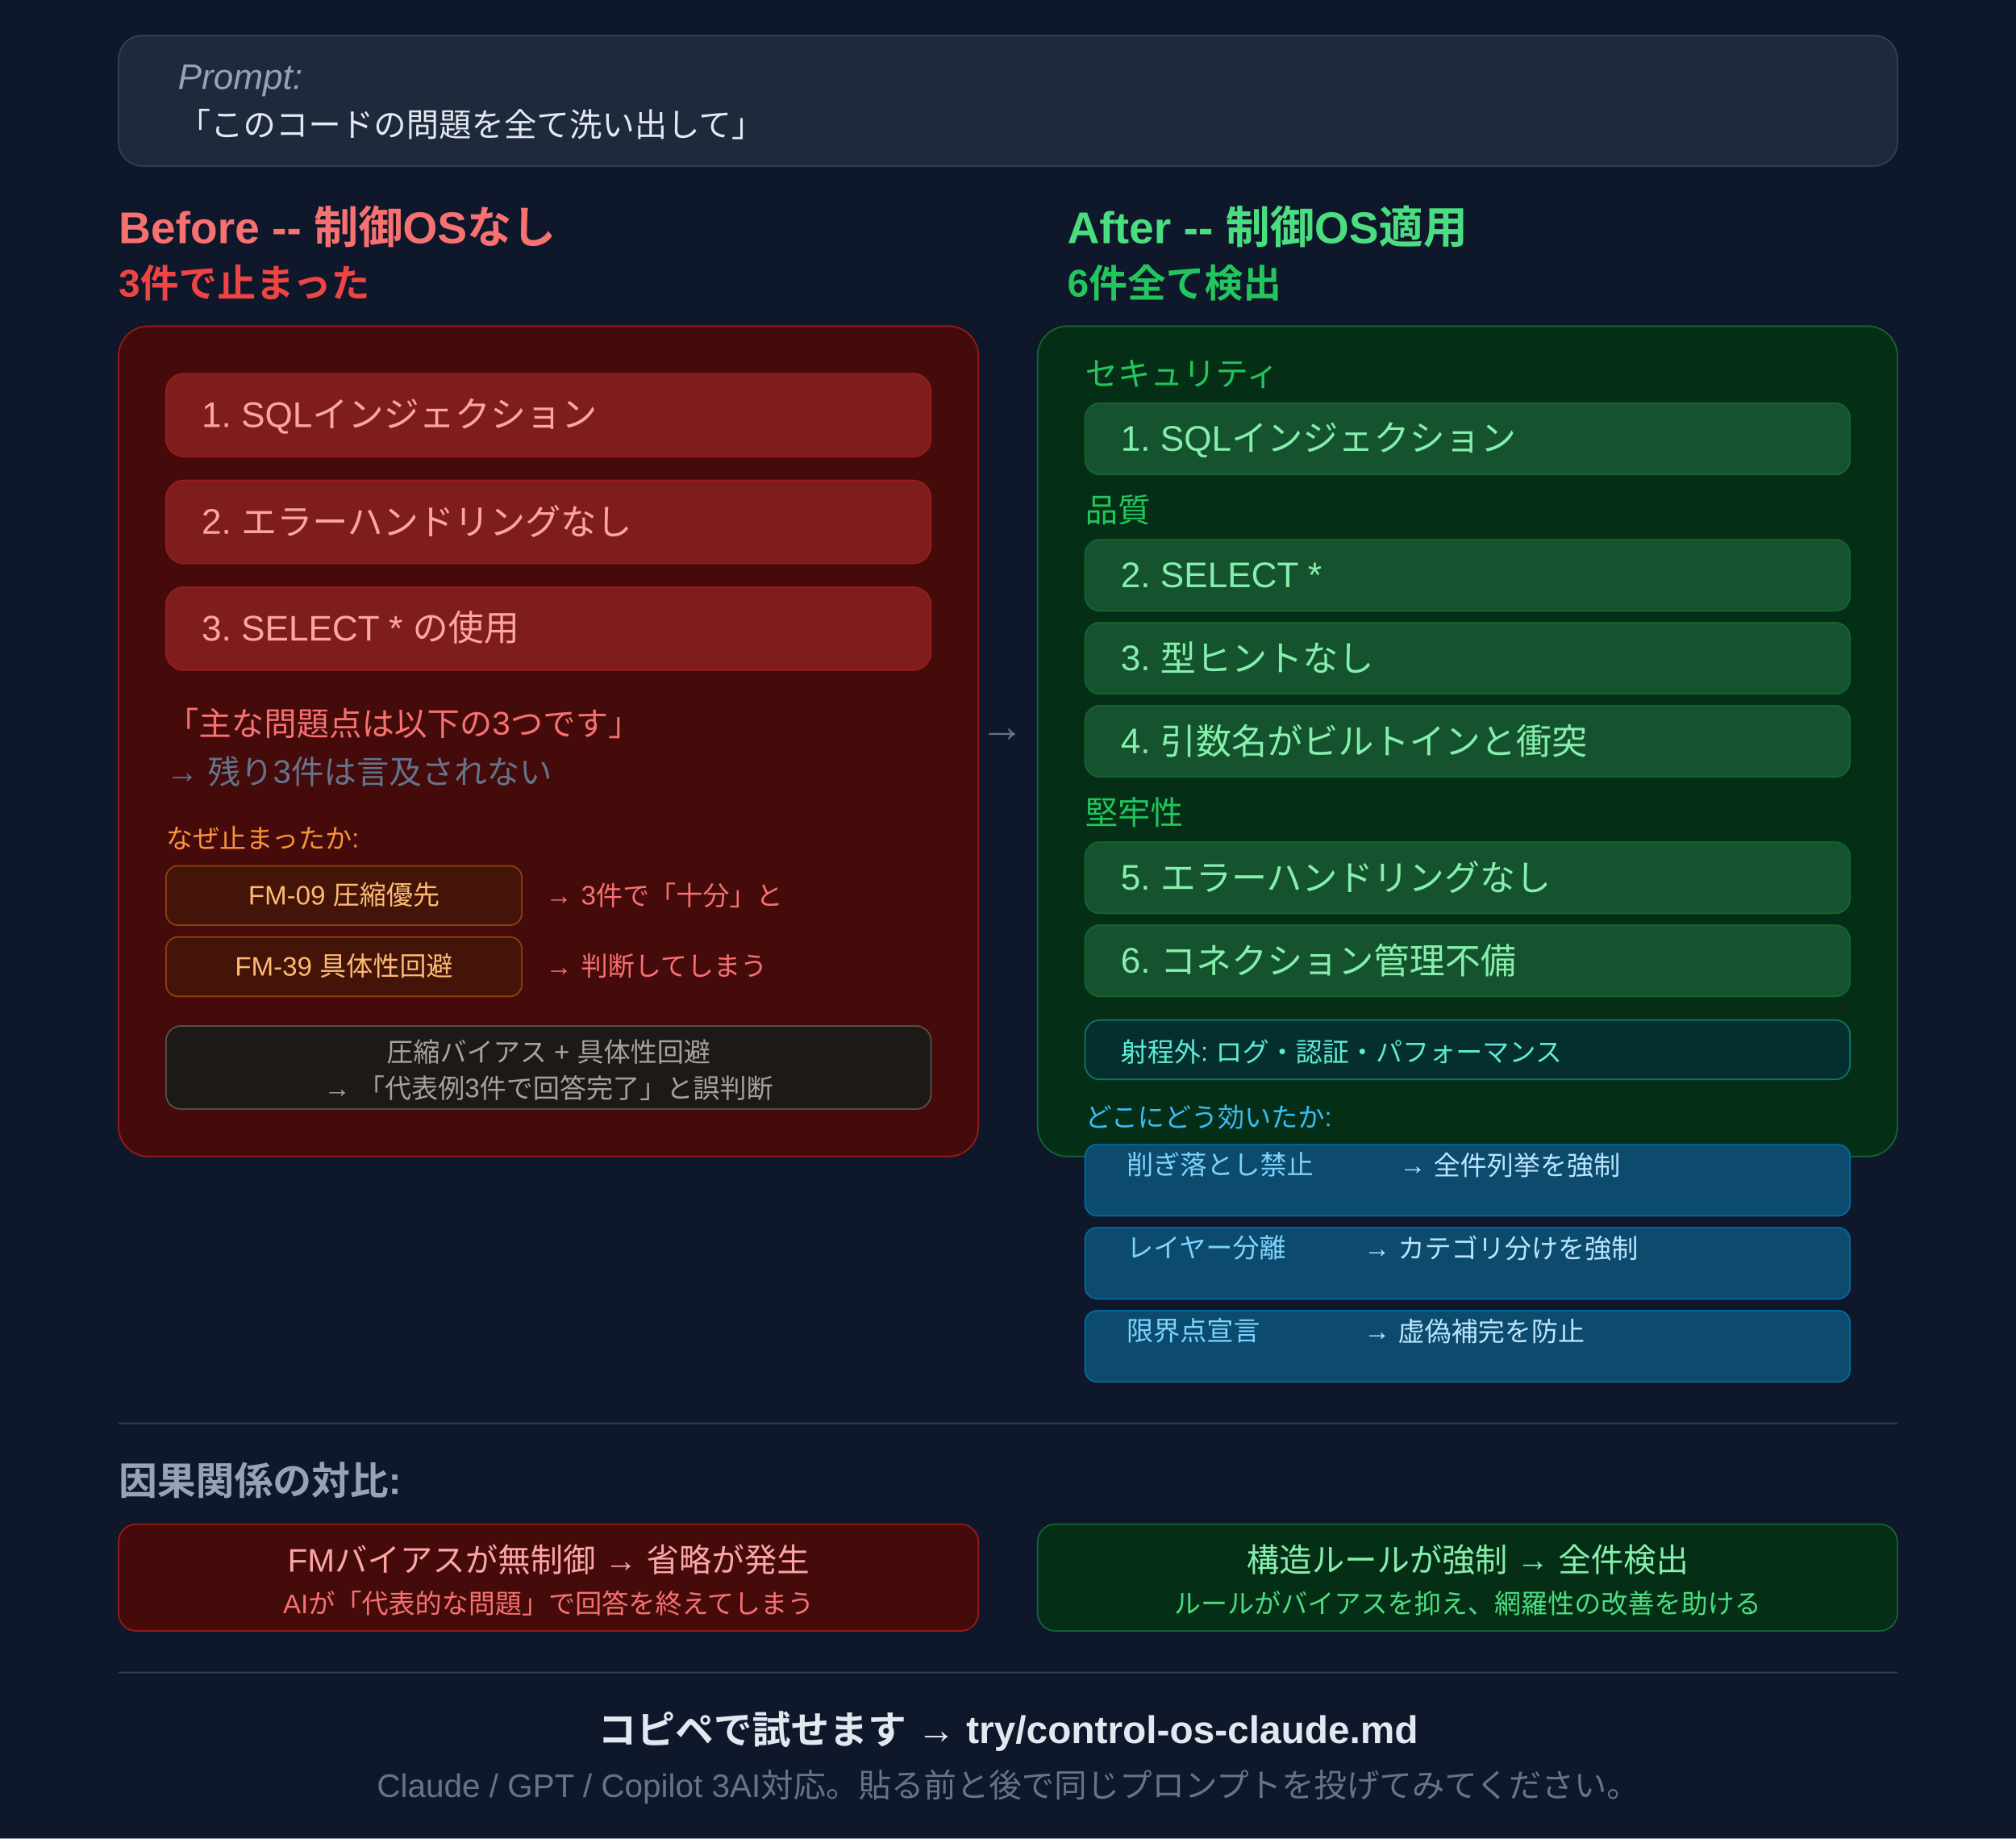
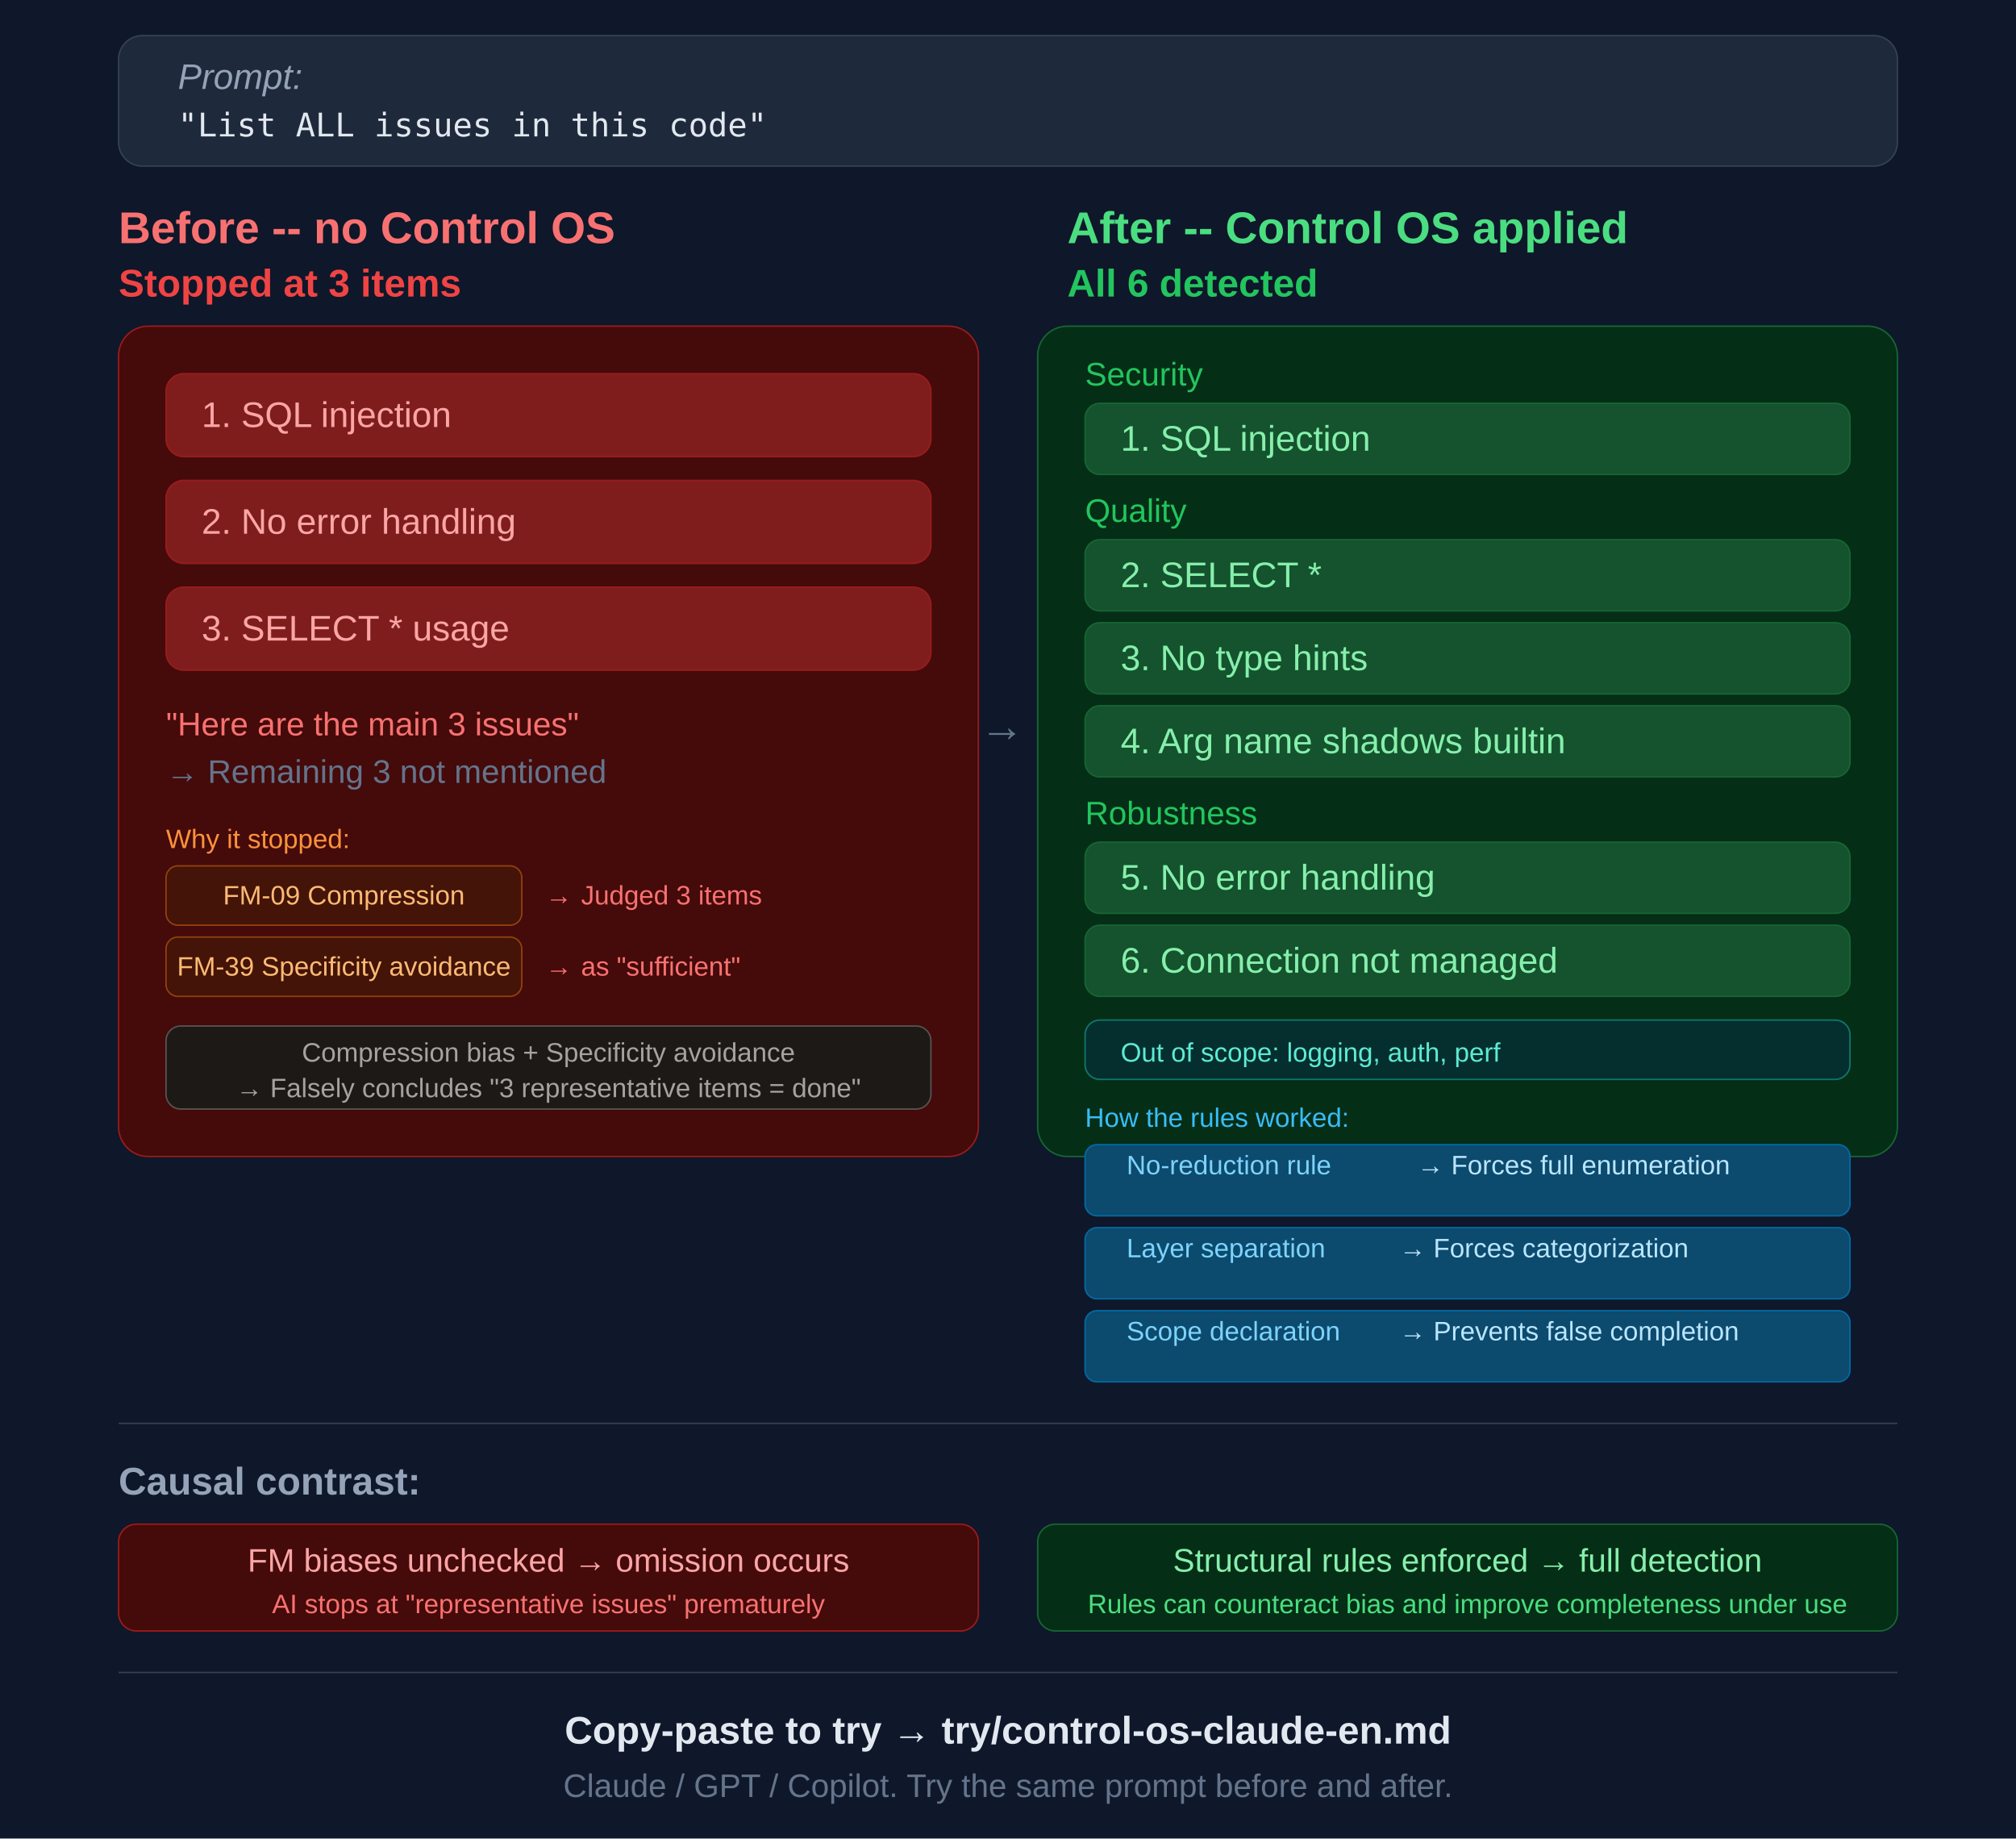
<svg xmlns="http://www.w3.org/2000/svg" width="680" viewBox="0 0 680 620">
  <rect width="680" height="620" fill="#0f172a" />
  <style>
  text { font-family: "Segoe UI", Arial, sans-serif; }
  .h1 { font-size: 15px; font-weight: 600; }
  .h2 { font-size: 13px; font-weight: 600; }
  .body { font-size: 12px; }
  .small { font-size: 11px; }
  .tiny { font-size: 9px; }
  .code { font-family: "SF Mono", "Fira Code", monospace; font-size: 11px; }
  .prompt { font-size: 12px; font-style: italic; }
</style>
  <rect x="40" y="12" width="600" height="44" rx="8" fill="#1e293b" stroke="#334155" stroke-width="0.5" />
  <text class="prompt" fill="#94a3b8" x="60" y="30">Prompt:</text>
-   <text class="code" fill="#e2e8f0" x="60" y="46">「このコードの問題を全て洗い出して」</text>
-   <text class="h1" fill="#f87171" x="40" y="82">Before -- 制御OSなし</text>
-   <text class="h2" fill="#ef4444" x="40" y="100">3件で止まった</text>
+   <text class="code" fill="#e2e8f0" x="60" y="46">"List ALL issues in this code"</text>
+   <text class="h1" fill="#f87171" x="40" y="82">Before -- no Control OS</text>
+   <text class="h2" fill="#ef4444" x="40" y="100">Stopped at 3 items</text>
  <rect x="40" y="110" width="290" height="280" rx="10" fill="#450a0a" stroke="#991b1b" stroke-width="0.5" />
  <rect x="56" y="126" width="258" height="28" rx="6" fill="#7f1d1d" stroke="#991b1b" stroke-width="0.5" />
-   <text class="body" fill="#fca5a5" x="68" y="144">1. SQLインジェクション</text>
+   <text class="body" fill="#fca5a5" x="68" y="144">1. SQL injection</text>
  <rect x="56" y="162" width="258" height="28" rx="6" fill="#7f1d1d" stroke="#991b1b" stroke-width="0.5" />
-   <text class="body" fill="#fca5a5" x="68" y="180">2. エラーハンドリングなし</text>
+   <text class="body" fill="#fca5a5" x="68" y="180">2. No error handling</text>
  <rect x="56" y="198" width="258" height="28" rx="6" fill="#7f1d1d" stroke="#991b1b" stroke-width="0.5" />
-   <text class="body" fill="#fca5a5" x="68" y="216">3. SELECT * の使用</text>
-   <text class="small" fill="#f87171" x="56" y="248">「主な問題点は以下の3つです」</text>
-   <text class="small" fill="#64748b" x="56" y="264">→ 残り3件は言及されない</text>
-   <text class="tiny" fill="#fb923c" x="56" y="286">なぜ止まったか:</text>
+   <text class="body" fill="#fca5a5" x="68" y="216">3. SELECT * usage</text>
+   <text class="small" fill="#f87171" x="56" y="248">"Here are the main 3 issues"</text>
+   <text class="small" fill="#64748b" x="56" y="264">→ Remaining 3 not mentioned</text>
+   <text class="tiny" fill="#fb923c" x="56" y="286">Why it stopped:</text>
  <rect x="56" y="292" width="120" height="20" rx="4" fill="#431407" stroke="#92400e" stroke-width="0.5" />
-   <text class="tiny" fill="#fdba74" x="116" y="305" text-anchor="middle">FM-09 圧縮優先</text>
+   <text class="tiny" fill="#fdba74" x="116" y="305" text-anchor="middle">FM-09 Compression</text>
  <rect x="56" y="316" width="120" height="20" rx="4" fill="#431407" stroke="#92400e" stroke-width="0.5" />
-   <text class="tiny" fill="#fdba74" x="116" y="329" text-anchor="middle">FM-39 具体性回避</text>
+   <text class="tiny" fill="#fdba74" x="116" y="329" text-anchor="middle">FM-39 Specificity avoidance</text>
  <text class="tiny" fill="#f87171" x="184" y="305">→</text>
-   <text class="tiny" fill="#f87171" x="196" y="305">3件で「十分」と</text>
+   <text class="tiny" fill="#f87171" x="196" y="305">Judged 3 items</text>
  <text class="tiny" fill="#f87171" x="184" y="329">→</text>
-   <text class="tiny" fill="#f87171" x="196" y="329">判断してしまう</text>
+   <text class="tiny" fill="#f87171" x="196" y="329">as "sufficient"</text>
  <rect x="56" y="346" width="258" height="28" rx="5" fill="#1c1917" stroke="#57534e" stroke-width="0.5" />
-   <text class="tiny" fill="#a8a29e" x="185" y="358" text-anchor="middle">圧縮バイアス + 具体性回避</text>
-   <text class="tiny" fill="#a8a29e" x="185" y="370" text-anchor="middle">→ 「代表例3件で回答完了」と誤判断</text>
+   <text class="tiny" fill="#a8a29e" x="185" y="358" text-anchor="middle">Compression bias + Specificity avoidance</text>
+   <text class="tiny" fill="#a8a29e" x="185" y="370" text-anchor="middle">→ Falsely concludes "3 representative items = done"</text>
  <text class="h1" fill="#64748b" x="338" y="250" text-anchor="middle">→</text>
-   <text class="h1" fill="#4ade80" x="360" y="82">After -- 制御OS適用</text>
-   <text class="h2" fill="#22c55e" x="360" y="100">6件全て検出</text>
+   <text class="h1" fill="#4ade80" x="360" y="82">After -- Control OS applied</text>
+   <text class="h2" fill="#22c55e" x="360" y="100">All 6 detected</text>
  <rect x="350" y="110" width="290" height="280" rx="10" fill="#052e16" stroke="#166534" stroke-width="0.5" />
-   <text class="small" fill="#22c55e" x="366" y="130">セキュリティ</text>
+   <text class="small" fill="#22c55e" x="366" y="130">Security</text>
  <rect x="366" y="136" width="258" height="24" rx="5" fill="#14532d" stroke="#166534" stroke-width="0.5" />
-   <text class="body" fill="#86efac" x="378" y="152">1. SQLインジェクション</text>
-   <text class="small" fill="#22c55e" x="366" y="176">品質</text>
+   <text class="body" fill="#86efac" x="378" y="152">1. SQL injection</text>
+   <text class="small" fill="#22c55e" x="366" y="176">Quality</text>
  <rect x="366" y="182" width="258" height="24" rx="5" fill="#14532d" stroke="#166534" stroke-width="0.5" />
  <text class="body" fill="#86efac" x="378" y="198">2. SELECT *</text>
  <rect x="366" y="210" width="258" height="24" rx="5" fill="#14532d" stroke="#166534" stroke-width="0.5" />
-   <text class="body" fill="#86efac" x="378" y="226">3. 型ヒントなし</text>
+   <text class="body" fill="#86efac" x="378" y="226">3. No type hints</text>
  <rect x="366" y="238" width="258" height="24" rx="5" fill="#14532d" stroke="#166534" stroke-width="0.5" />
-   <text class="body" fill="#86efac" x="378" y="254">4. 引数名がビルトインと衝突</text>
-   <text class="small" fill="#22c55e" x="366" y="278">堅牢性</text>
+   <text class="body" fill="#86efac" x="378" y="254">4. Arg name shadows builtin</text>
+   <text class="small" fill="#22c55e" x="366" y="278">Robustness</text>
  <rect x="366" y="284" width="258" height="24" rx="5" fill="#14532d" stroke="#166534" stroke-width="0.5" />
-   <text class="body" fill="#86efac" x="378" y="300">5. エラーハンドリングなし</text>
+   <text class="body" fill="#86efac" x="378" y="300">5. No error handling</text>
  <rect x="366" y="312" width="258" height="24" rx="5" fill="#14532d" stroke="#166534" stroke-width="0.5" />
-   <text class="body" fill="#86efac" x="378" y="328">6. コネクション管理不備</text>
+   <text class="body" fill="#86efac" x="378" y="328">6. Connection not managed</text>
  <rect x="366" y="344" width="258" height="20" rx="5" fill="#042f2e" stroke="#0f766e" stroke-width="0.5" />
-   <text class="tiny" fill="#5eead4" x="378" y="358">射程外: ログ・認証・パフォーマンス</text>
-   <text class="tiny" fill="#38bdf8" x="366" y="380">どこにどう効いたか:</text>
+   <text class="tiny" fill="#5eead4" x="378" y="358">Out of scope: logging, auth, perf</text>
+   <text class="tiny" fill="#38bdf8" x="366" y="380">How the rules worked:</text>
  <rect x="366" y="386" width="258" height="24" rx="4" fill="#0c4a6e" stroke="#0369a1" stroke-width="0.5" />
-   <text class="tiny" fill="#7dd3fc" x="380" y="396">削ぎ落とし禁止</text>
-   <text class="tiny" fill="#bae6fd" x="472" y="396">→ 全件列挙を強制</text>
+   <text class="tiny" fill="#7dd3fc" x="380" y="396">No-reduction rule</text>
+   <text class="tiny" fill="#bae6fd" x="478" y="396">→ Forces full enumeration</text>
  <rect x="366" y="414" width="258" height="24" rx="4" fill="#0c4a6e" stroke="#0369a1" stroke-width="0.5" />
-   <text class="tiny" fill="#7dd3fc" x="380" y="424">レイヤー分離</text>
-   <text class="tiny" fill="#bae6fd" x="460" y="424">→ カテゴリ分けを強制</text>
+   <text class="tiny" fill="#7dd3fc" x="380" y="424">Layer separation</text>
+   <text class="tiny" fill="#bae6fd" x="472" y="424">→ Forces categorization</text>
  <rect x="366" y="442" width="258" height="24" rx="4" fill="#0c4a6e" stroke="#0369a1" stroke-width="0.5" />
-   <text class="tiny" fill="#7dd3fc" x="380" y="452">限界点宣言</text>
-   <text class="tiny" fill="#bae6fd" x="460" y="452">→ 虚偽補完を防止</text>
+   <text class="tiny" fill="#7dd3fc" x="380" y="452">Scope declaration</text>
+   <text class="tiny" fill="#bae6fd" x="472" y="452">→ Prevents false completion</text>
  <line x1="40" y1="480" x2="640" y2="480" stroke="#334155" stroke-width="0.5" />
-   <text class="h2" fill="#94a3b8" x="40" y="504">因果関係の対比:</text>
+   <text class="h2" fill="#94a3b8" x="40" y="504">Causal contrast:</text>
  <rect x="40" y="514" width="290" height="36" rx="6" fill="#450a0a" stroke="#991b1b" stroke-width="0.5" />
-   <text class="small" fill="#fca5a5" x="185" y="530" text-anchor="middle">FMバイアスが無制御 → 省略が発生</text>
-   <text class="tiny" fill="#f87171" x="185" y="544" text-anchor="middle">AIが「代表的な問題」で回答を終えてしまう</text>
+   <text class="small" fill="#fca5a5" x="185" y="530" text-anchor="middle">FM biases unchecked → omission occurs</text>
+   <text class="tiny" fill="#f87171" x="185" y="544" text-anchor="middle">AI stops at "representative issues" prematurely</text>
  <rect x="350" y="514" width="290" height="36" rx="6" fill="#052e16" stroke="#166534" stroke-width="0.5" />
-   <text class="small" fill="#86efac" x="495" y="530" text-anchor="middle">構造ルールが強制 → 全件検出</text>
-   <text class="tiny" fill="#4ade80" x="495" y="544" text-anchor="middle">ルールがバイアスを抑え、網羅性の改善を助ける</text>
+   <text class="small" fill="#86efac" x="495" y="530" text-anchor="middle">Structural rules enforced → full detection</text>
+   <text class="tiny" fill="#4ade80" x="495" y="544" text-anchor="middle">Rules can counteract bias and improve completeness under use</text>
  <line x1="40" y1="564" x2="640" y2="564" stroke="#334155" stroke-width="0.5" />
-   <text class="h2" fill="#e2e8f0" x="340" y="588" text-anchor="middle">コピペで試せます → try/control-os-claude.md</text>
-   <text class="small" fill="#64748b" x="340" y="606" text-anchor="middle">Claude / GPT / Copilot 3AI対応。貼る前と後で同じプロンプトを投げてみてください。</text>
+   <text class="h2" fill="#e2e8f0" x="340" y="588" text-anchor="middle">Copy-paste to try → try/control-os-claude-en.md</text>
+   <text class="small" fill="#64748b" x="340" y="606" text-anchor="middle">Claude / GPT / Copilot. Try the same prompt before and after.</text>
</svg>
